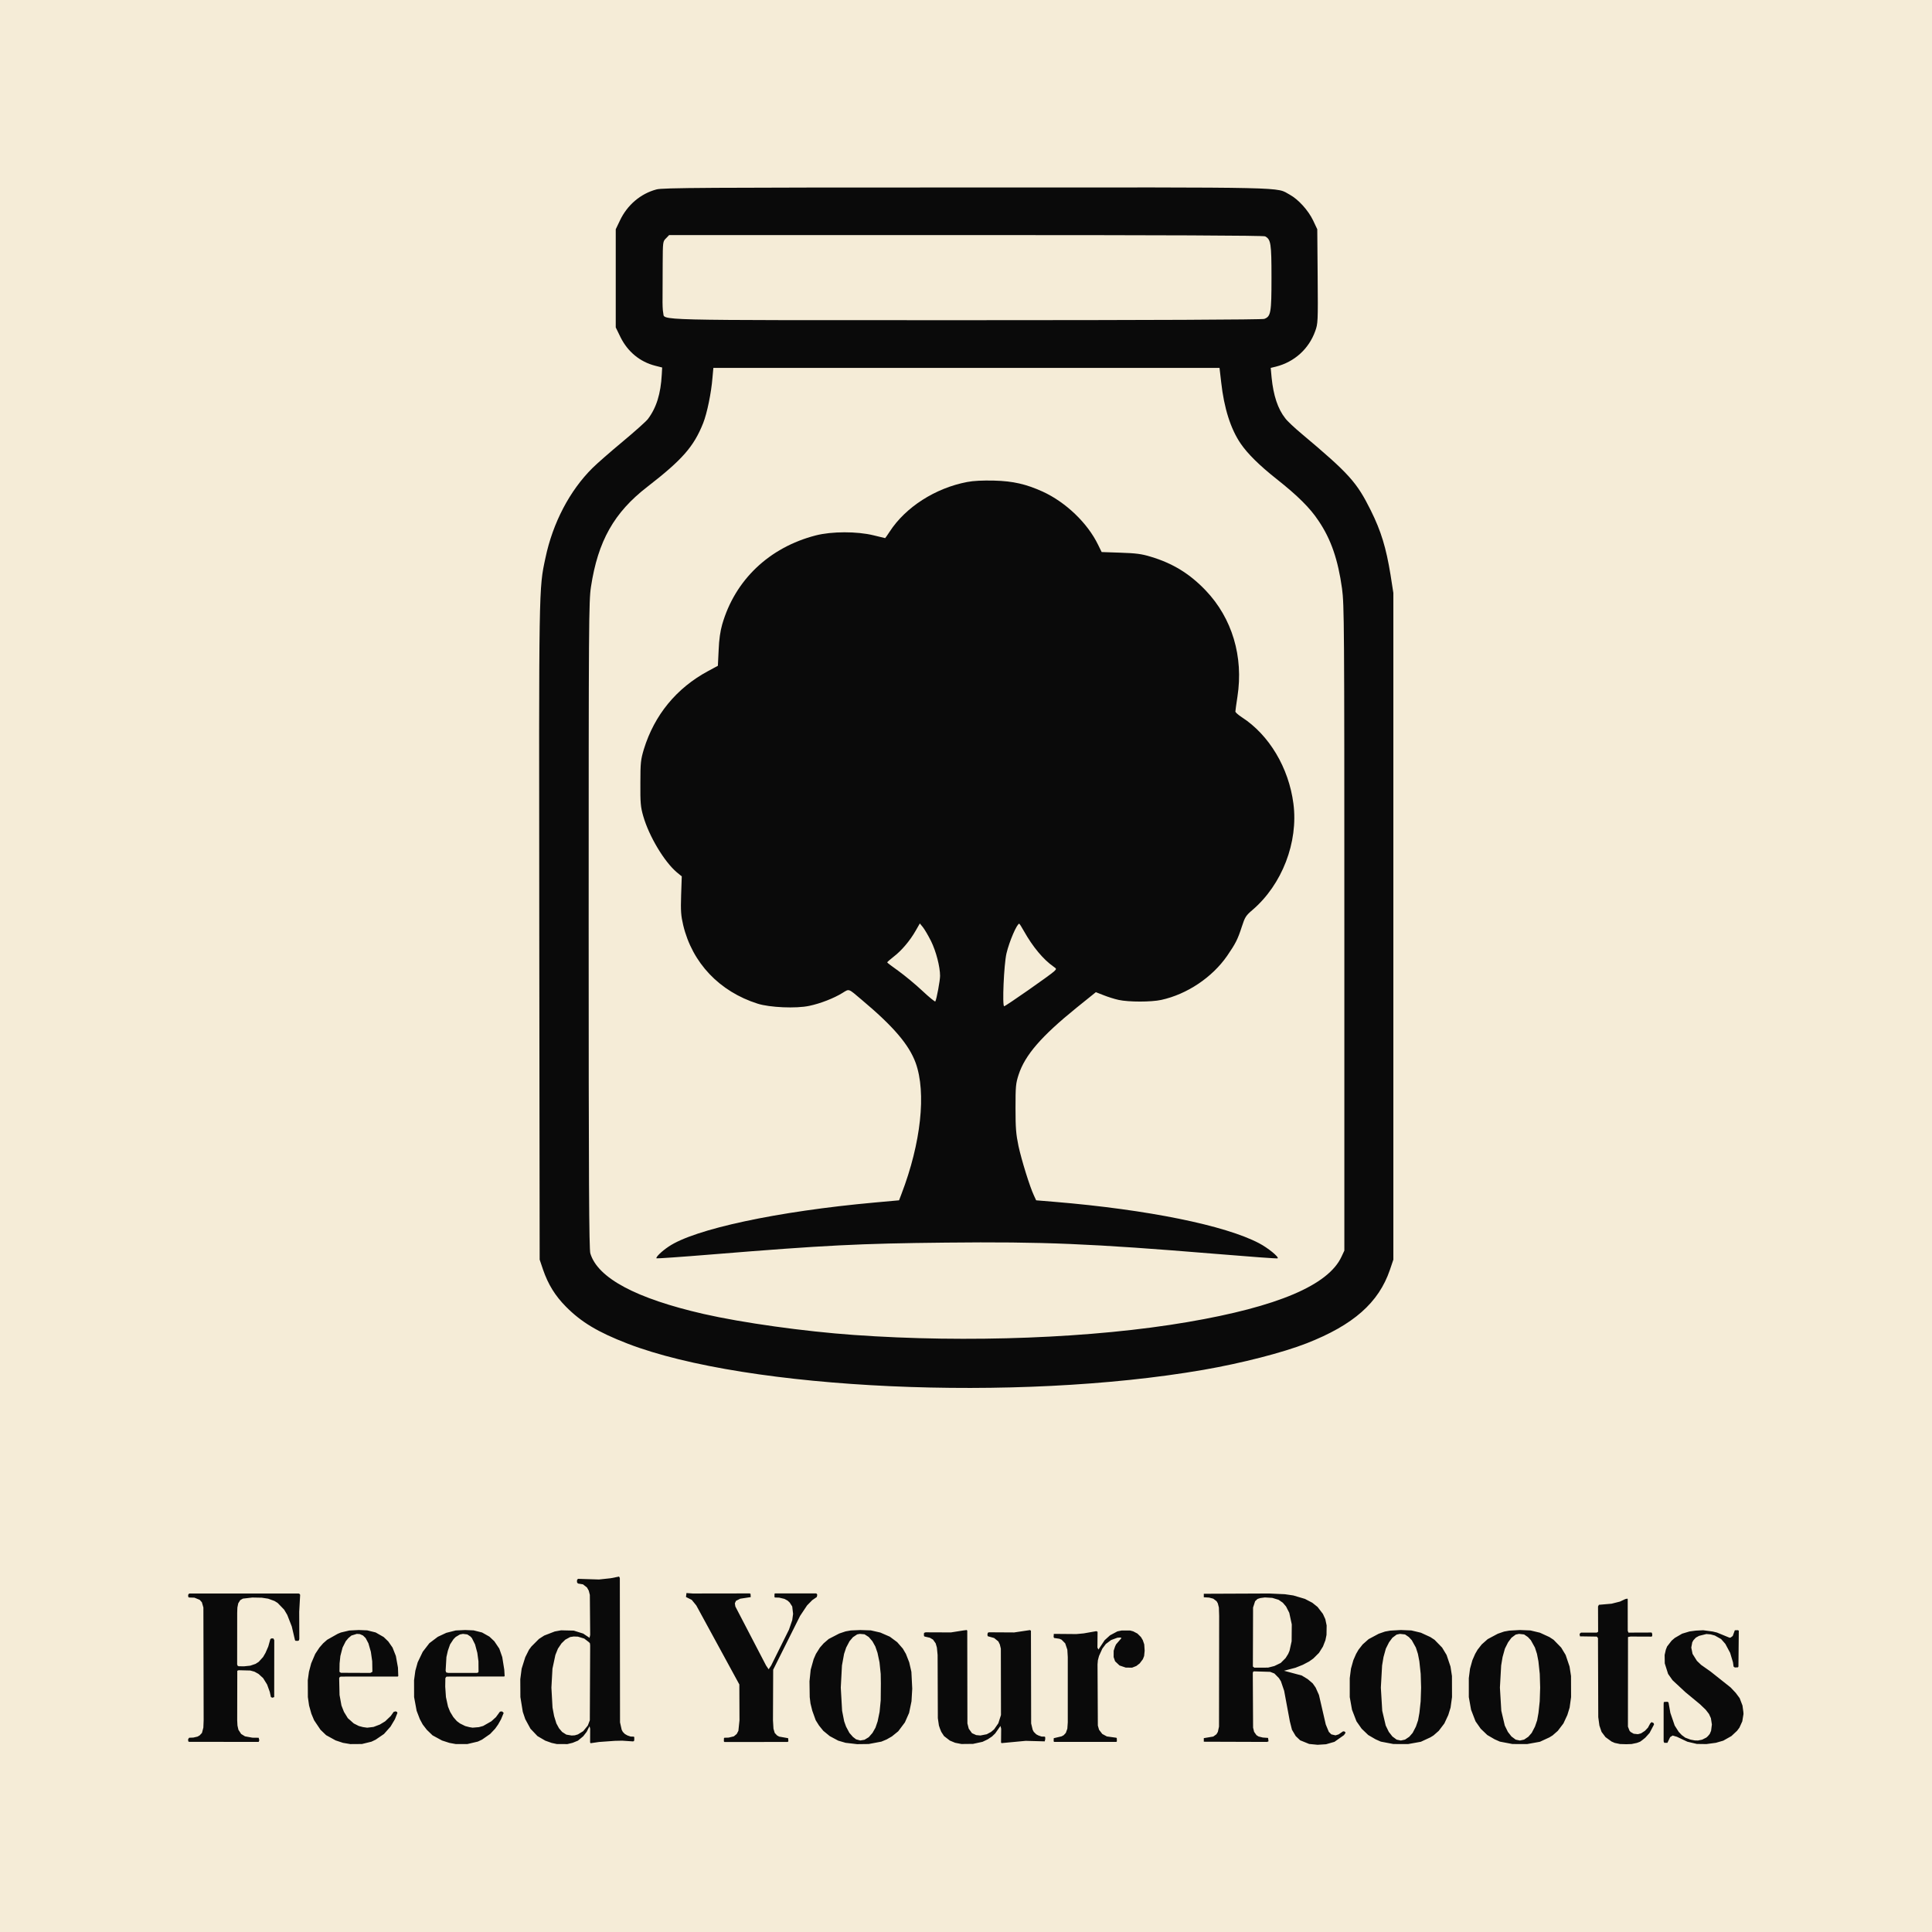
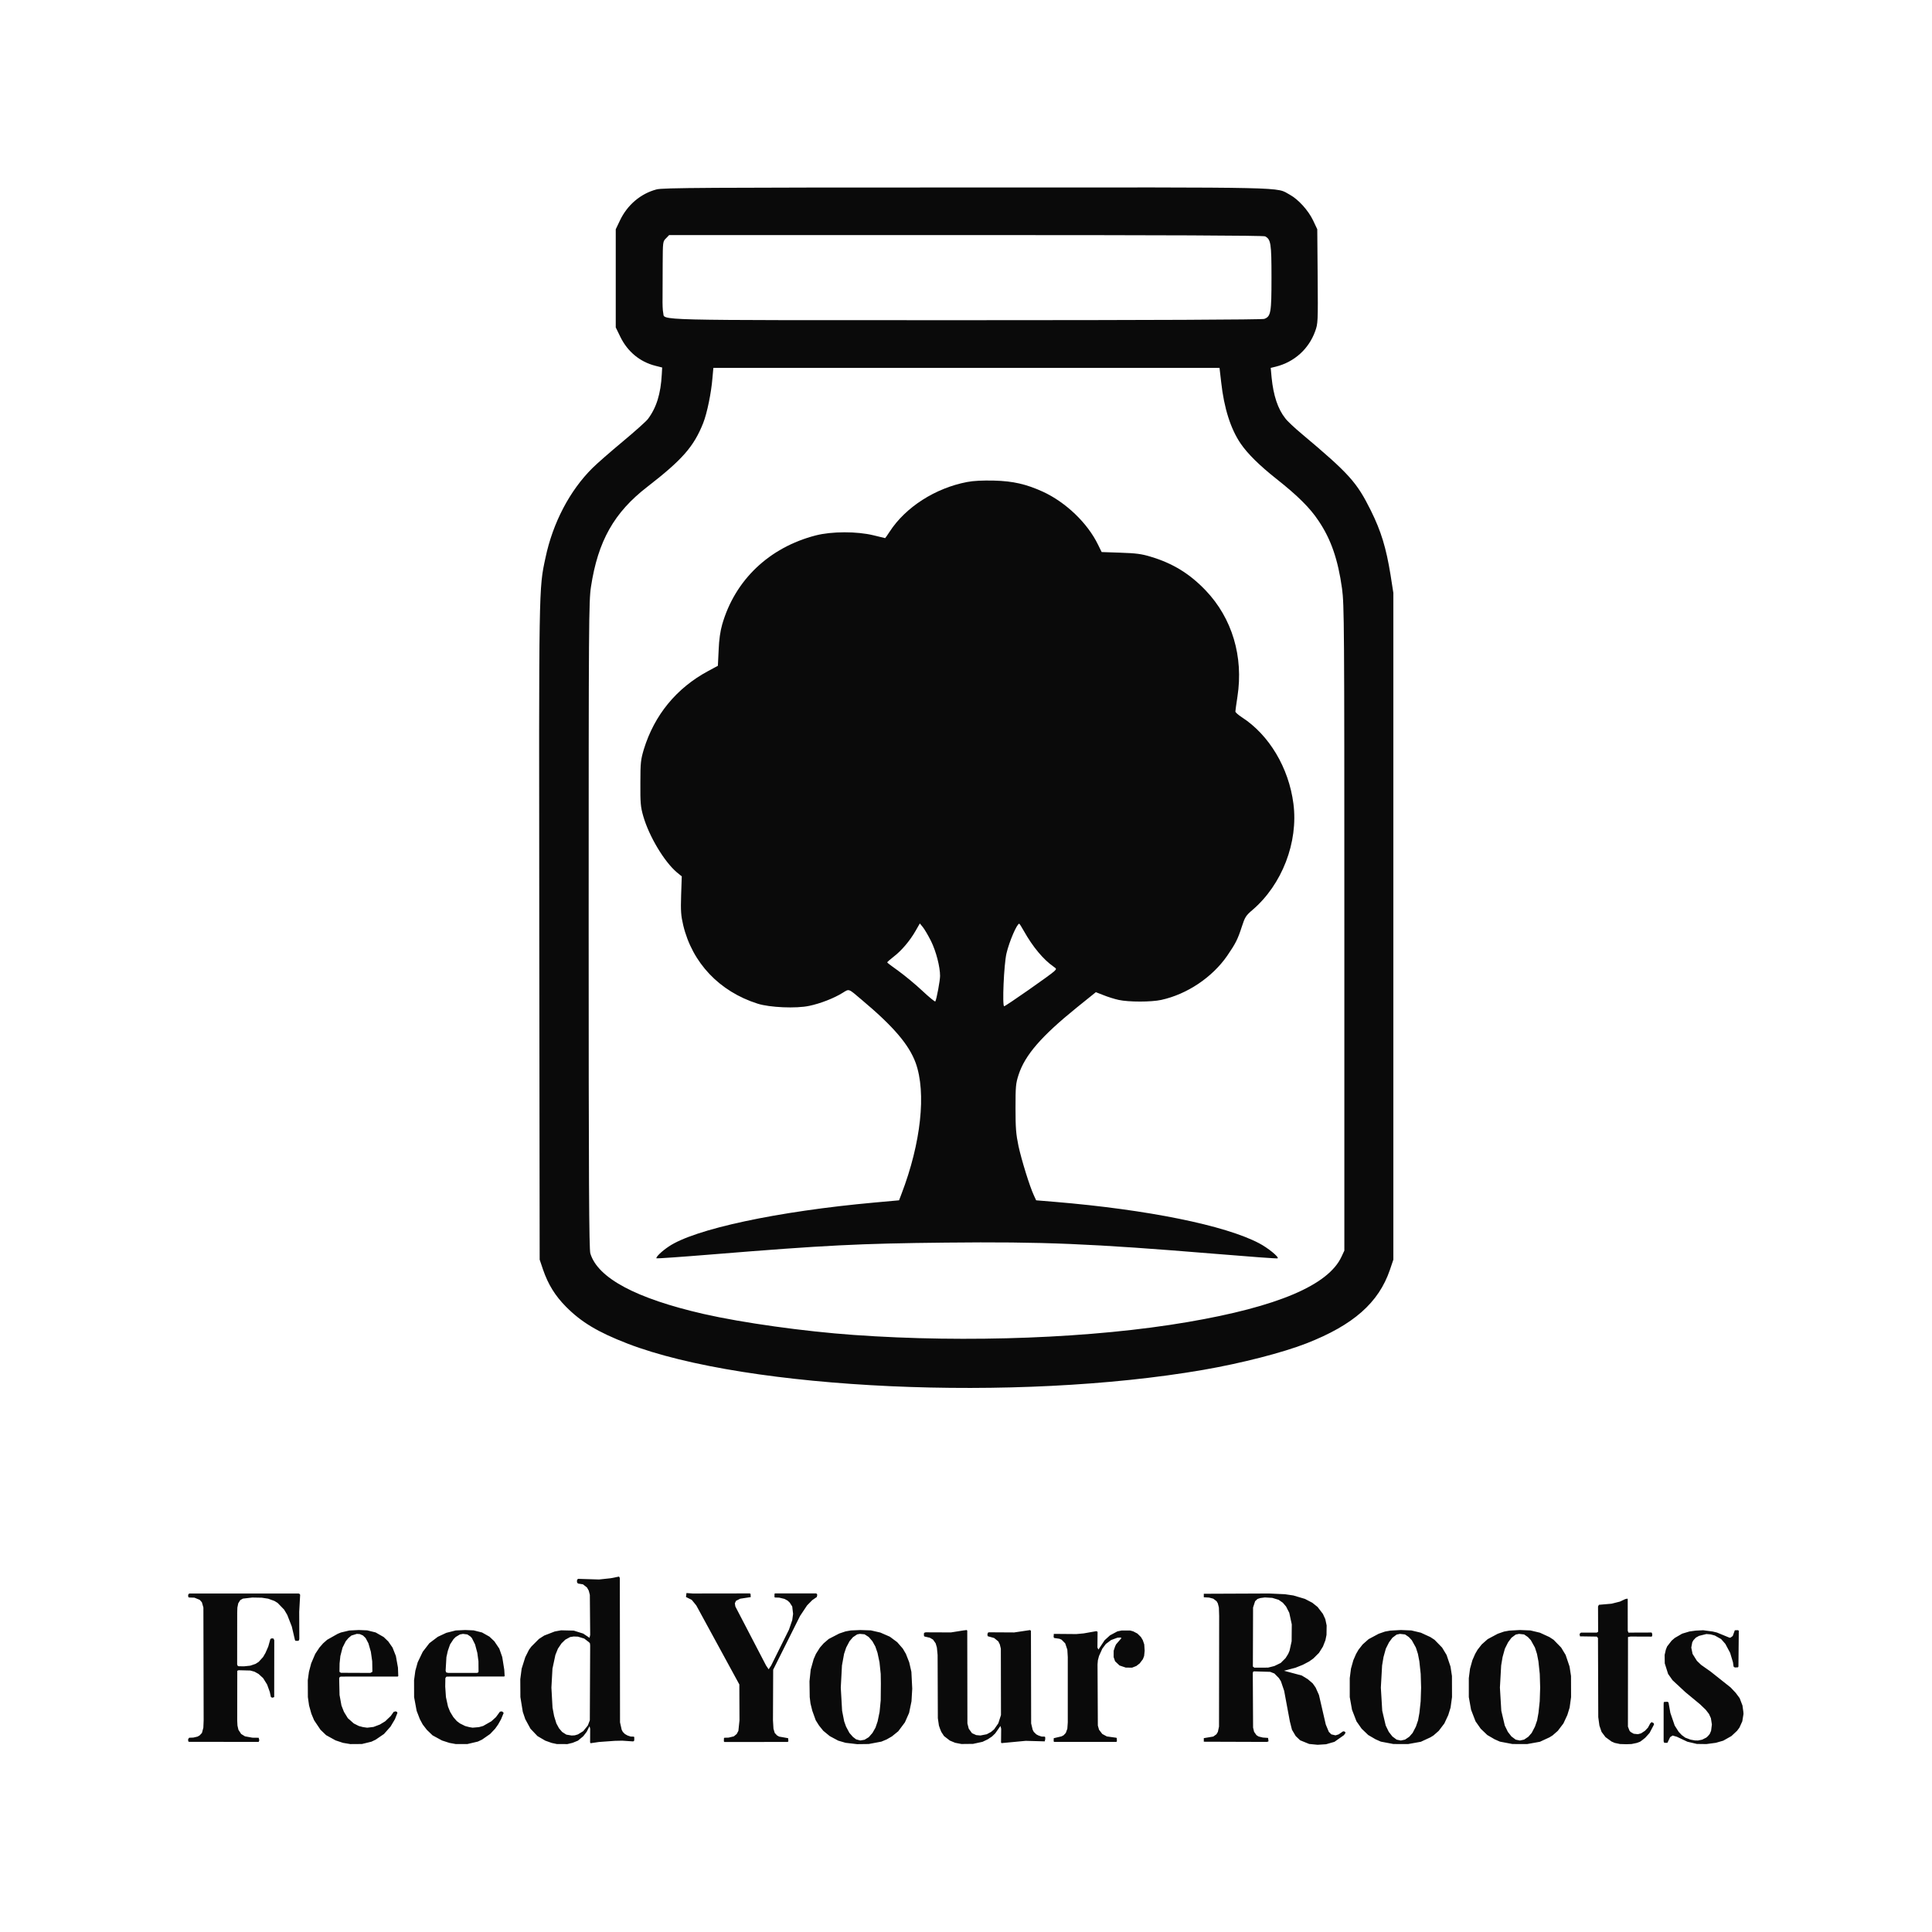
<svg xmlns="http://www.w3.org/2000/svg" width="1200" height="1200" viewBox="0 0 1200 1200">
-   <rect width="1200" height="1200" fill="#F5ECD7" />
  <g fill="#0A0A0A">
    <g transform="translate(-101.5674 -241.3994) scale(1.1693)">
      <g transform="translate(260.917 285.658) scale(1.325)">
        <g transform="translate(-7.8121,-7.9334) scale(0.516982)">
          <g transform="translate(0,1024) scale(0.1,-0.1)">
            <path d="M2701 9774 c-124 -33 -227 -121 -284 -242 l-32 -67 0 -381 0 -380 37 -76 c56 -113 151 -191 268 -221 l55 -14 -3 -54 c-8 -149 -41 -257 -108 -346 -14 -18 -102 -97 -197 -176 -95 -79 -199 -170 -232 -203 -176 -174 -308 -425 -365 -697 -52 -242 -51 -198 -48 -2917 l3 -2525 26 -77 c40 -116 94 -203 178 -288 119 -120 247 -197 477 -286 930 -359 3016 -454 4464 -204 300 52 618 134 802 206 363 142 559 315 646 569 l27 80 0 2585 0 2585 -22 141 c-34 209 -73 338 -153 499 -109 219 -166 283 -536 594 -54 45 -112 99 -127 120 -58 73 -92 177 -106 315 l-7 76 41 10 c142 36 254 136 304 275 21 58 22 71 19 425 l-3 365 -32 68 c-38 79 -114 163 -181 200 -112 61 55 57 -2512 56 -2016 0 -2353 -2 -2399 -15z m4720 -364 c44 -24 49 -54 49 -320 0 -273 -5 -301 -56 -320 -16 -6 -879 -10 -2310 -10 -2506 0 -2335 -4 -2351 58 -4 15 -6 68 -5 117 0 50 1 168 1 263 1 170 1 173 26 197 l24 25 2301 0 c1559 0 2308 -3 2321 -10z m-341 -1132 c22 -199 73 -361 151 -475 54 -79 146 -170 279 -275 164 -130 260 -225 325 -324 97 -143 151 -302 182 -525 17 -127 18 -267 18 -2634 l0 -2500 -22 -47 c-102 -221 -496 -388 -1193 -507 -728 -125 -1708 -163 -2590 -100 -381 27 -863 94 -1165 163 -523 120 -819 278 -877 469 -10 33 -13 553 -13 2547 0 2355 1 2512 18 2623 54 354 179 576 437 775 271 210 360 311 433 494 30 76 63 235 72 351 l7 77 1963 0 1962 0 13 -112z" />
            <path d="M5109 7505 c-246 -47 -477 -195 -600 -385 -18 -28 -34 -50 -35 -50 -1 0 -42 10 -91 22 -127 31 -323 31 -447 -1 -361 -93 -627 -346 -726 -692 -14 -49 -24 -116 -27 -196 l-6 -123 -76 -41 c-245 -132 -416 -340 -498 -606 -24 -81 -27 -103 -27 -263 -1 -154 2 -185 22 -255 45 -157 163 -354 261 -437 l38 -31 -5 -146 c-4 -124 -1 -159 16 -232 70 -293 281 -515 577 -609 94 -30 299 -39 401 -17 86 18 191 59 257 100 54 33 43 37 148 -52 249 -209 368 -349 420 -491 83 -231 41 -621 -110 -1015 l-19 -50 -188 -17 c-754 -68 -1399 -206 -1599 -342 -54 -36 -102 -83 -94 -91 3 -2 194 11 425 30 886 72 1144 85 1819 92 758 8 1128 -8 2089 -87 264 -22 482 -38 484 -35 11 11 -77 82 -144 117 -264 139 -865 261 -1584 321 l-145 12 -17 37 c-32 67 -96 274 -120 384 -19 92 -23 138 -23 294 0 169 2 191 24 259 50 153 177 299 450 520 l149 120 59 -23 c32 -13 85 -30 118 -37 77 -17 253 -17 330 0 201 44 396 175 512 343 65 95 81 126 113 225 24 74 31 86 83 130 229 196 356 525 317 824 -36 278 -188 533 -400 670 -28 18 -50 38 -50 44 0 6 7 58 16 116 48 310 -41 608 -246 823 -124 130 -256 211 -427 262 -72 22 -115 27 -234 31 l-146 5 -28 57 c-82 169 -251 330 -430 412 -129 58 -228 81 -375 85 -91 2 -160 -1 -211 -11z m-279 -3560 c39 -79 70 -199 70 -270 0 -35 -27 -182 -37 -198 -2 -4 -48 33 -101 83 -53 50 -136 118 -184 153 -48 34 -88 64 -88 67 0 3 23 23 51 45 59 45 125 122 170 201 l32 56 23 -28 c13 -16 42 -65 64 -109z m720 78 c69 -123 151 -221 230 -276 24 -17 24 -17 5 -36 -29 -28 -377 -271 -388 -271 -16 0 -2 325 18 410 22 93 81 230 99 230 2 0 19 -26 36 -57z" />
          </g>
        </g>
      </g>
    </g>
    <g transform="translate(21.1236 -65.391) scale(0.9624)">
      <g transform="translate(94.685 1192.465) scale(0.136)">
        <path fill-rule="evenodd" d="M2075 -785.9L2040 -779L1985 -773.1L1885 -776.2L1880.6 -770L1880.5 -760L1885 -754L1909 -750L1928 -735L1936.4 -720L1941.5 -700L1943.1 -510L1940 -496.3L1910 -516.4L1865 -530.5L1805 -531.9L1775 -526.4L1725 -507.1L1700 -491L1664.1 -455L1652.9 -440L1635 -404.3L1617.9 -350L1611.4 -300L1611.9 -215L1623.3 -145L1635 -110.3L1659.7 -65L1692.9 -30L1730 -8.3L1760 2.4L1785 7.8L1835 8L1860 1.9L1885 -8.3L1910 -29L1926.3 -50L1940 -77L1943 -65L1942.7 0L1945 3.8L1985 -2L2060 -7.4L2095 -8.2L2145 -4.8L2150 -5.6L2152.2 -10L2152.3 -25L2150 -27.3L2135 -27.8L2120 -32.9L2107.6 -40L2097.9 -50L2092.6 -60L2084.7 -95L2083.8 -780L2080 -787.1L2075 -785.9ZM40 -706.5L35.1 -700L35.9 -690L40 -687.6L65 -686.8L90 -676.6L100.4 -665L107.6 -640L108.8 -105L107.4 -70L100.8 -45L90 -33.4L80 -27.6L60 -22.9L40 -22.1L35.1 -15L35.7 -5L40 -2.6L370 -2.5L372.9 -10L370 -22L340 -22.4L305 -28.8L286.8 -40L273.8 -60L269.3 -80L268 -105L268.4 -340L275 -342.5L330 -341.1L350 -335.6L369.2 -325L391.1 -305L410 -274.6L422.5 -240L428 -215L435 -212L443.6 -215L443.9 -485L440 -493.2L430 -493.5L425.3 -490L415.5 -455L402.4 -425L390.8 -405L370 -382.2L355 -372.6L330 -364.1L300 -361L275 -361.4L270 -363.9L267.8 -370L268 -615L268.9 -640L273 -660L282.4 -675L295 -682.3L340 -687.5L385 -686.6L415 -682L445 -671.1L460 -661.8L490.8 -630L505.6 -605L527.1 -550L542.3 -485L545 -482.1L555 -481.9L560 -483L562.8 -490L562.3 -620L566.7 -700L565 -703.9L560 -706.5L40 -706.5ZM2400 -708.8L2397.7 -690L2425 -676.4L2446.6 -650L2650.9 -275L2651.6 -105L2646.4 -55L2638.5 -40L2625 -28.8L2600 -22.7L2580 -22.1L2577.9 -20L2577.4 -5L2580 -2L2880 -2.1L2883.7 -5L2882.5 -20L2840 -27.5L2830 -33L2818.8 -45L2812.9 -65L2810.5 -105L2811.5 -345L2939 -600L2972.3 -650L2996.8 -675L3018.5 -690L3020.7 -700L3018.6 -705L3015 -707L2820 -707.1L2817.9 -705L2817.6 -690L2820 -687.6L2840 -687L2865 -681L2880 -672.9L2890 -663.5L2901.9 -645L2906 -610L2901.9 -580L2886.4 -535L2802 -365L2790 -346.9L2777.7 -365L2632 -645L2629.6 -660L2635 -671.8L2655 -681.9L2705 -689.5L2704 -705L2700 -707L2430 -706.6L2400 -708.8ZM4855 -705.3L4855 -688.7L4880 -687.3L4900 -682L4915.7 -670L4921.5 -660L4926.6 -640L4927.9 -600L4927.2 -75L4921.8 -50L4915 -38.6L4900 -27.8L4855 -20.2L4855 -3.3L5155 -2.3L5162.2 -5L5160 -21.3L5135 -23.1L5115 -28L5105 -34.3L5093.8 -50L5088.9 -70L5087.5 -330L5090 -336.5L5095 -337.1L5170 -334.8L5190 -327L5211.6 -305L5221 -290L5236.3 -245L5263.3 -100L5273.4 -60L5291.2 -30L5312.2 -10L5355 7.4L5395 11.3L5435 8.8L5475 -2.7L5520 -34.4L5527.4 -45L5525.6 -50L5520 -52.6L5515 -51.9L5495 -38.1L5480 -33.5L5460 -38.2L5448.3 -50L5433.8 -85L5401.5 -225L5385.9 -260L5371.9 -280L5348.5 -300L5320 -317.4L5235.6 -340L5290 -354.3L5325 -368.3L5355 -384.1L5375 -398.4L5401.7 -425L5420.5 -455L5432.2 -485L5437.3 -510L5438 -555L5431.6 -585L5420.1 -610L5395 -642.7L5370 -662.7L5335 -681L5280 -697.3L5240 -703.2L5165 -706.6L4855 -705.3ZM5123.1 -685L5145 -687.9L5180 -685.8L5210 -676.7L5230 -662.9L5245.3 -645L5260.6 -615L5272.5 -560L5271.8 -480L5261.9 -435L5255.5 -420L5243 -400L5220 -377L5190 -362.5L5160 -354.9L5095 -354.6L5087.9 -360L5088.8 -640L5098.5 -670L5110 -680.8L5123.1 -685ZM6855 -680.1L6830 -668.3L6790 -658.2L6730 -653L6725.8 -645L6726.2 -525L6720 -521L6645 -521.1L6638.2 -515L6640 -503.3L6720 -502.1L6725.6 -495L6726.9 -120L6732.3 -80L6742.5 -50L6761.3 -25L6790 -4.1L6805 2.4L6830 7.7L6860 8.6L6885 7.7L6910 2.5L6925 -3.1L6934.8 -10L6950 -22.2L6970.5 -45L6991.5 -85L6990 -91.3L6980 -96.4L6973.5 -90L6962.7 -70L6948.5 -55L6930 -42.9L6915 -39L6895 -41.1L6880 -49.8L6875 -55.8L6867.7 -75L6868 -500L6880 -502.4L6980 -502L6982.9 -505L6983 -515L6980 -521.4L6870 -521L6866.8 -530L6866.7 -680L6865 -682.3L6855 -680.1ZM800 -531L760 -521.5L745 -515.3L695 -487.1L675.6 -470L658.2 -450L638.3 -420L619.1 -375L608.5 -335L603 -295L603.4 -215L609.1 -175L620 -136.1L633 -105L663.3 -60L690 -34.3L735 -9.5L770 2.1L805 8L860 7.6L905 -3.4L925 -12.9L964.6 -40L995.7 -75L1016.5 -110L1028.4 -140L1025.9 -145L1020 -147.4L1010.7 -145L996.4 -125L970 -99.9L945 -84.8L915 -73.4L885 -69.8L865 -72.6L845 -77.9L821.1 -90L793 -115L774.6 -145L762.8 -175L753.7 -225L751.9 -305L755 -310.6L760 -312.3L1030 -312.5L1032.4 -315L1030.9 -355L1021 -410L1005.2 -450L985 -479L963.2 -500L925 -521.8L885 -531.7L845 -533.3L800 -531ZM1305 -531.2L1260.4 -520L1220 -501.1L1180 -470.9L1148.5 -430L1124.5 -380L1113.4 -340L1107.3 -295L1107.5 -215L1119.5 -150L1134.9 -110L1148.4 -85L1167.6 -60L1195 -33.5L1240 -9L1275 2.3L1305 7.8L1360 7.9L1410 -3.9L1430 -13.3L1468.4 -40L1492 -65L1506.2 -85L1520.2 -110L1532.6 -140L1525 -147.1L1515 -146.1L1495.9 -120L1473.8 -100L1435 -77.9L1415 -72.4L1385 -69.9L1370 -72.4L1350 -77.6L1325.1 -90L1310 -101.3L1293.7 -120L1278.5 -145L1268.4 -170L1258.6 -215L1255.2 -265L1255.9 -305L1260 -311.3L1265 -312.3L1535 -312.8L1537.2 -315L1535.4 -345L1525.8 -405L1511.8 -445L1488.2 -480L1465 -501.9L1430 -521.6L1390 -531.6L1350 -533.3L1305 -531.2ZM3180 -531.3L3155 -526.8L3125 -516.7L3075 -490.8L3050.9 -470L3033.3 -450L3014.4 -420L3003.5 -395L2989.5 -345L2983.8 -290L2984.9 -215L2988.5 -185L2997.2 -150L3013.4 -105L3029.1 -80L3049.3 -55L3080 -29.8L3120 -8.4L3155 1.9L3210 8.3L3265 7.6L3325 -3.7L3350 -14.1L3375 -28.5L3405 -52.8L3436.6 -95L3456.5 -140L3467.9 -195L3471.4 -255L3467.4 -335L3457.1 -380L3441.4 -420L3426.8 -445L3400 -475.7L3365 -501.7L3320 -521.3L3275 -531.6L3225 -533.2L3180 -531.3ZM3715 -531.4L3655 -521.9L3535 -522.4L3527.9 -520L3526.7 -515L3527.2 -505L3530 -502.4L3555 -496.7L3570 -487.8L3582.6 -470L3588.4 -450L3591.8 -415L3592.9 -115L3598 -80L3603.1 -65L3609.2 -50L3622.3 -30L3650 -8.6L3675 1.8L3705 7.6L3760 7L3805 -2.8L3830 -14.7L3850 -28.1L3865 -42.5L3890 -78L3893.4 -65L3892.8 0L3895 3.4L4010 -7.4L4100 -4.9L4102.5 -15L4102.4 -25L4100 -27.4L4085 -27.8L4070 -33L4060 -38.3L4048.1 -50L4042.9 -60L4035.7 -90L4034.7 -530L4030 -533L3955 -521.8L3835 -522.5L3829.8 -520L3828 -510L3830 -503.8L3860 -495.4L3880 -479.2L3887 -465L3891.9 -445L3892.5 -130L3880 -90.8L3860 -62L3845 -49.4L3825 -38.7L3795 -32.8L3775 -34.7L3755 -43.7L3739.6 -65L3733.2 -90L3732.5 -530L3730 -533.2L3715 -531.4ZM4465 -531L4445 -526.9L4410 -508.2L4384.4 -485L4355 -440.5L4350.2 -450L4350.9 -525L4345 -527.9L4285 -517.3L4250 -514.1L4143.3 -515L4142.2 -500L4145 -495.5L4170 -491.8L4180 -487.5L4197.3 -470L4207.4 -440L4209.5 -405L4209.5 -95L4207.4 -65L4200.2 -45L4190 -34.1L4180 -28.7L4142.9 -20L4142.4 -5L4145 -2.5L4440 -2.5L4442.6 -5L4442.1 -20L4440 -22.1L4395 -28.3L4373.3 -40L4357.9 -60L4352.2 -80L4350.7 -370L4352.4 -390L4357.7 -410L4373.5 -445L4390 -466.9L4415 -485.7L4445 -496.8L4460 -497.7L4464.3 -495L4438.5 -465L4433.9 -455L4427.3 -435L4427.1 -405L4434 -385L4455.1 -365L4485 -354.9L4515 -354.8L4535 -362.7L4550.9 -375L4566 -395L4571.8 -410L4574.3 -435L4572.4 -465L4565.6 -485L4556.7 -500L4540 -516.5L4520 -527L4505 -531.1L4465 -531ZM5740 -530.5L5715 -526L5685 -515.6L5637.1 -490L5608.9 -465L5589.3 -440L5577.7 -420L5564.6 -390L5553.4 -350L5547.6 -305L5547.6 -215L5558.3 -155L5579.5 -100L5604 -65L5635.3 -35L5670 -14.8L5695 -3.7L5755 7.7L5825 7.8L5885 -3L5930 -23.8L5945 -33L5970 -54.9L5996.6 -90L6015.2 -130L6026 -165L6032.9 -215L6032.6 -315L6025.7 -360L6007.1 -415L5985.9 -450L5950 -486.9L5929.9 -500L5885 -520.6L5840 -531.3L5790 -533.3L5740 -530.5ZM6305 -530.5L6280 -526L6250 -515.6L6202.1 -490L6173.9 -465L6154.3 -440L6142.7 -420L6129.6 -390L6118.4 -350L6112.6 -305L6112.6 -215L6123.3 -155L6144.5 -100L6169 -65L6200.3 -35L6235 -14.8L6260 -3.7L6320 7.7L6390 7.8L6450 -3L6495 -23.8L6510 -33L6535 -54.9L6561.6 -90L6580.2 -130L6591 -165L6597.9 -215L6597.6 -315L6590.7 -360L6572.1 -415L6550.9 -450L6515 -486.9L6494.9 -500L6450 -520.6L6405 -531.3L6355 -533.3L6305 -530.5ZM7190 -530.5L7160 -526.5L7125 -516L7090 -495.7L7075 -482.8L7053.5 -455L7047.6 -440L7041.9 -415L7042.5 -375L7058.3 -325L7079.5 -295L7140 -238.7L7210 -180.8L7236.8 -155L7252.3 -135L7261.4 -115L7266.1 -85L7262.3 -55L7255.9 -40L7247.5 -30L7240 -23.1L7220 -13L7200 -9L7185 -9.4L7165 -13.1L7140 -22.4L7122.9 -35L7108.7 -50L7089.6 -80L7069.1 -140L7060.2 -190L7055 -192.8L7040 -192.1L7037.6 -190L7037.1 -180L7037.1 -5L7040 2L7055 2.1L7068 -25L7080 -32.6L7100 -26.7L7150 -3.2L7195 7.3L7240 7.9L7285 1.9L7320 -8.2L7358.7 -30L7385.5 -55L7396.8 -70L7410.4 -100L7416.1 -135L7415.4 -145L7411.3 -175L7397.9 -210L7379.3 -235L7355 -260.8L7260 -336.2L7215 -367.9L7195 -387.1L7174.4 -420L7168.3 -450L7173 -475L7178.6 -485L7190 -497.2L7205 -505.5L7240 -514.3L7260 -512.6L7280 -507.2L7310 -490.3L7330 -467.5L7352.7 -425L7366.2 -380L7369 -360L7375 -355.5L7390 -356.3L7392.1 -360L7393.8 -530L7390 -532.5L7375 -532.2L7365.1 -505L7355 -497.5L7350 -496.8L7290 -521.4L7270 -526.2L7225 -532.2L7190 -530.5ZM835.6 -515L850 -514L865 -507.3L877.6 -495L890.8 -470L902.3 -430L908.7 -385L909.6 -335L900 -329.7L760 -330.3L753.3 -335L753.9 -375L757.6 -410L768 -450L783.1 -480L795.6 -495L810 -507.1L835.6 -515ZM1339.4 -515L1360 -512.4L1375 -502.5L1381.8 -495L1396.8 -465L1407.5 -425L1412.9 -385L1413.3 -335L1410 -330.8L1405 -329.7L1270 -329.7L1260 -331.9L1257.1 -340L1260.9 -405L1267.7 -435L1278.2 -465L1294.6 -490L1305 -500.4L1325 -512.3L1339.4 -515ZM3222.7 -515L3245 -513L3265 -500.2L3282.4 -480L3296.3 -455L3306.6 -425L3316.1 -380L3321.8 -325L3322.5 -280L3321.8 -200L3316.5 -145L3307.2 -100L3297 -70L3282.8 -45L3265 -24.7L3245 -12.6L3225 -9.1L3205 -14.5L3190 -26L3173.3 -45L3157.3 -75L3148.4 -100L3138.6 -150L3132.3 -260L3137.9 -365L3147.9 -420L3157.9 -450L3173.7 -480L3190 -499.2L3210 -512.6L3222.7 -515ZM5785.9 -515L5810 -512.3L5828 -500L5842 -485L5861.4 -450L5871.1 -420L5877.9 -385L5884.3 -325L5886.2 -260L5884.1 -195L5878.2 -140L5871.9 -105L5861.6 -75L5846 -45L5830 -26.7L5810 -13.3L5790 -8.9L5770 -13.2L5750 -28.1L5732.9 -50L5718.3 -80L5701.8 -150L5695.2 -260L5701.1 -365L5707.8 -405L5718.9 -445L5734 -475L5750 -496.6L5770 -511.6L5785.9 -515ZM6350.9 -515L6375 -512.3L6393 -500L6407 -485L6426.4 -450L6436.1 -420L6442.9 -385L6449.3 -325L6451.2 -260L6449.1 -195L6443.2 -140L6436.9 -105L6426.6 -75L6411 -45L6395 -26.7L6375 -13.3L6355 -8.9L6335 -13.2L6315 -28.1L6297.9 -50L6283.3 -80L6266.8 -150L6260.2 -260L6266.1 -365L6272.8 -405L6283.9 -445L6299 -475L6315 -496.6L6335 -511.6L6350.9 -515ZM1848.1 -500L1865 -502.6L1885 -501.9L1915 -492.7L1937.9 -475L1942 -470L1943 -460L1941.4 -105L1931.9 -80L1910 -53.4L1885 -38L1870 -33.5L1855 -32.7L1830 -36.9L1810 -49.6L1795 -67.3L1782.7 -90L1771.9 -125L1764.4 -165L1759.1 -260L1764.1 -350L1778 -415L1790 -444.8L1807 -470L1825 -487.5L1848.1 -500Z" />
      </g>
    </g>
  </g>
</svg>
